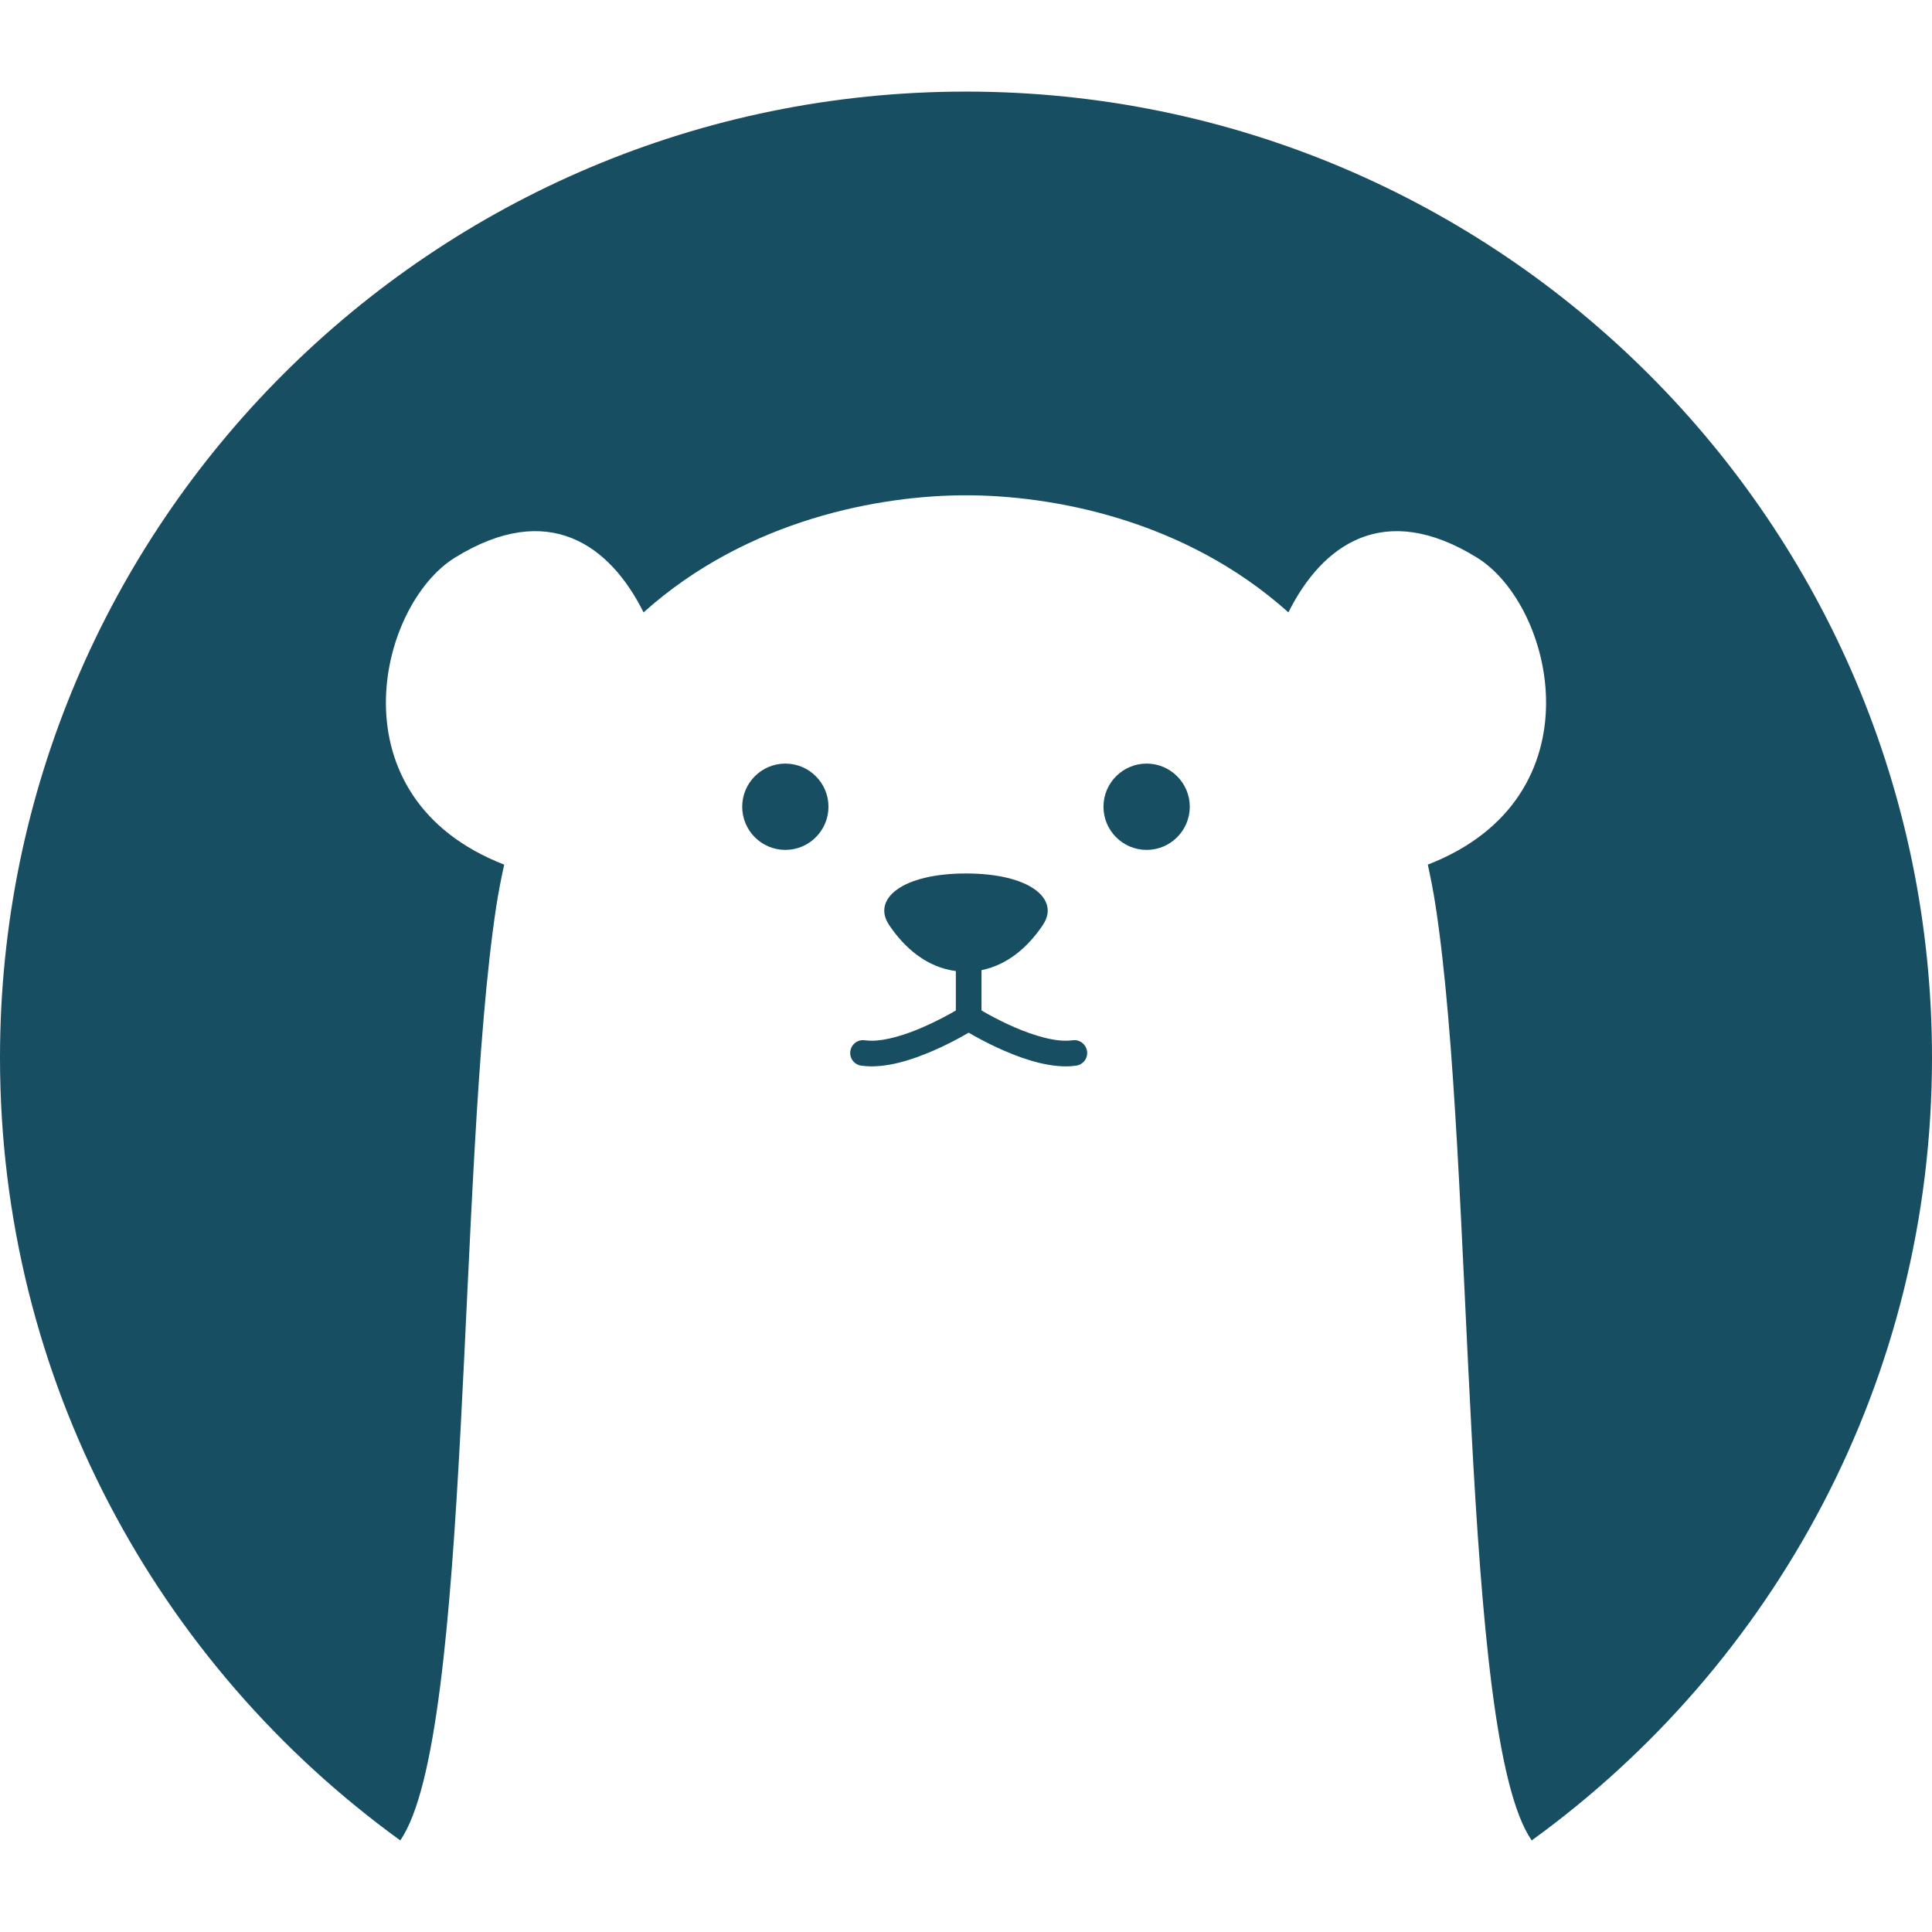
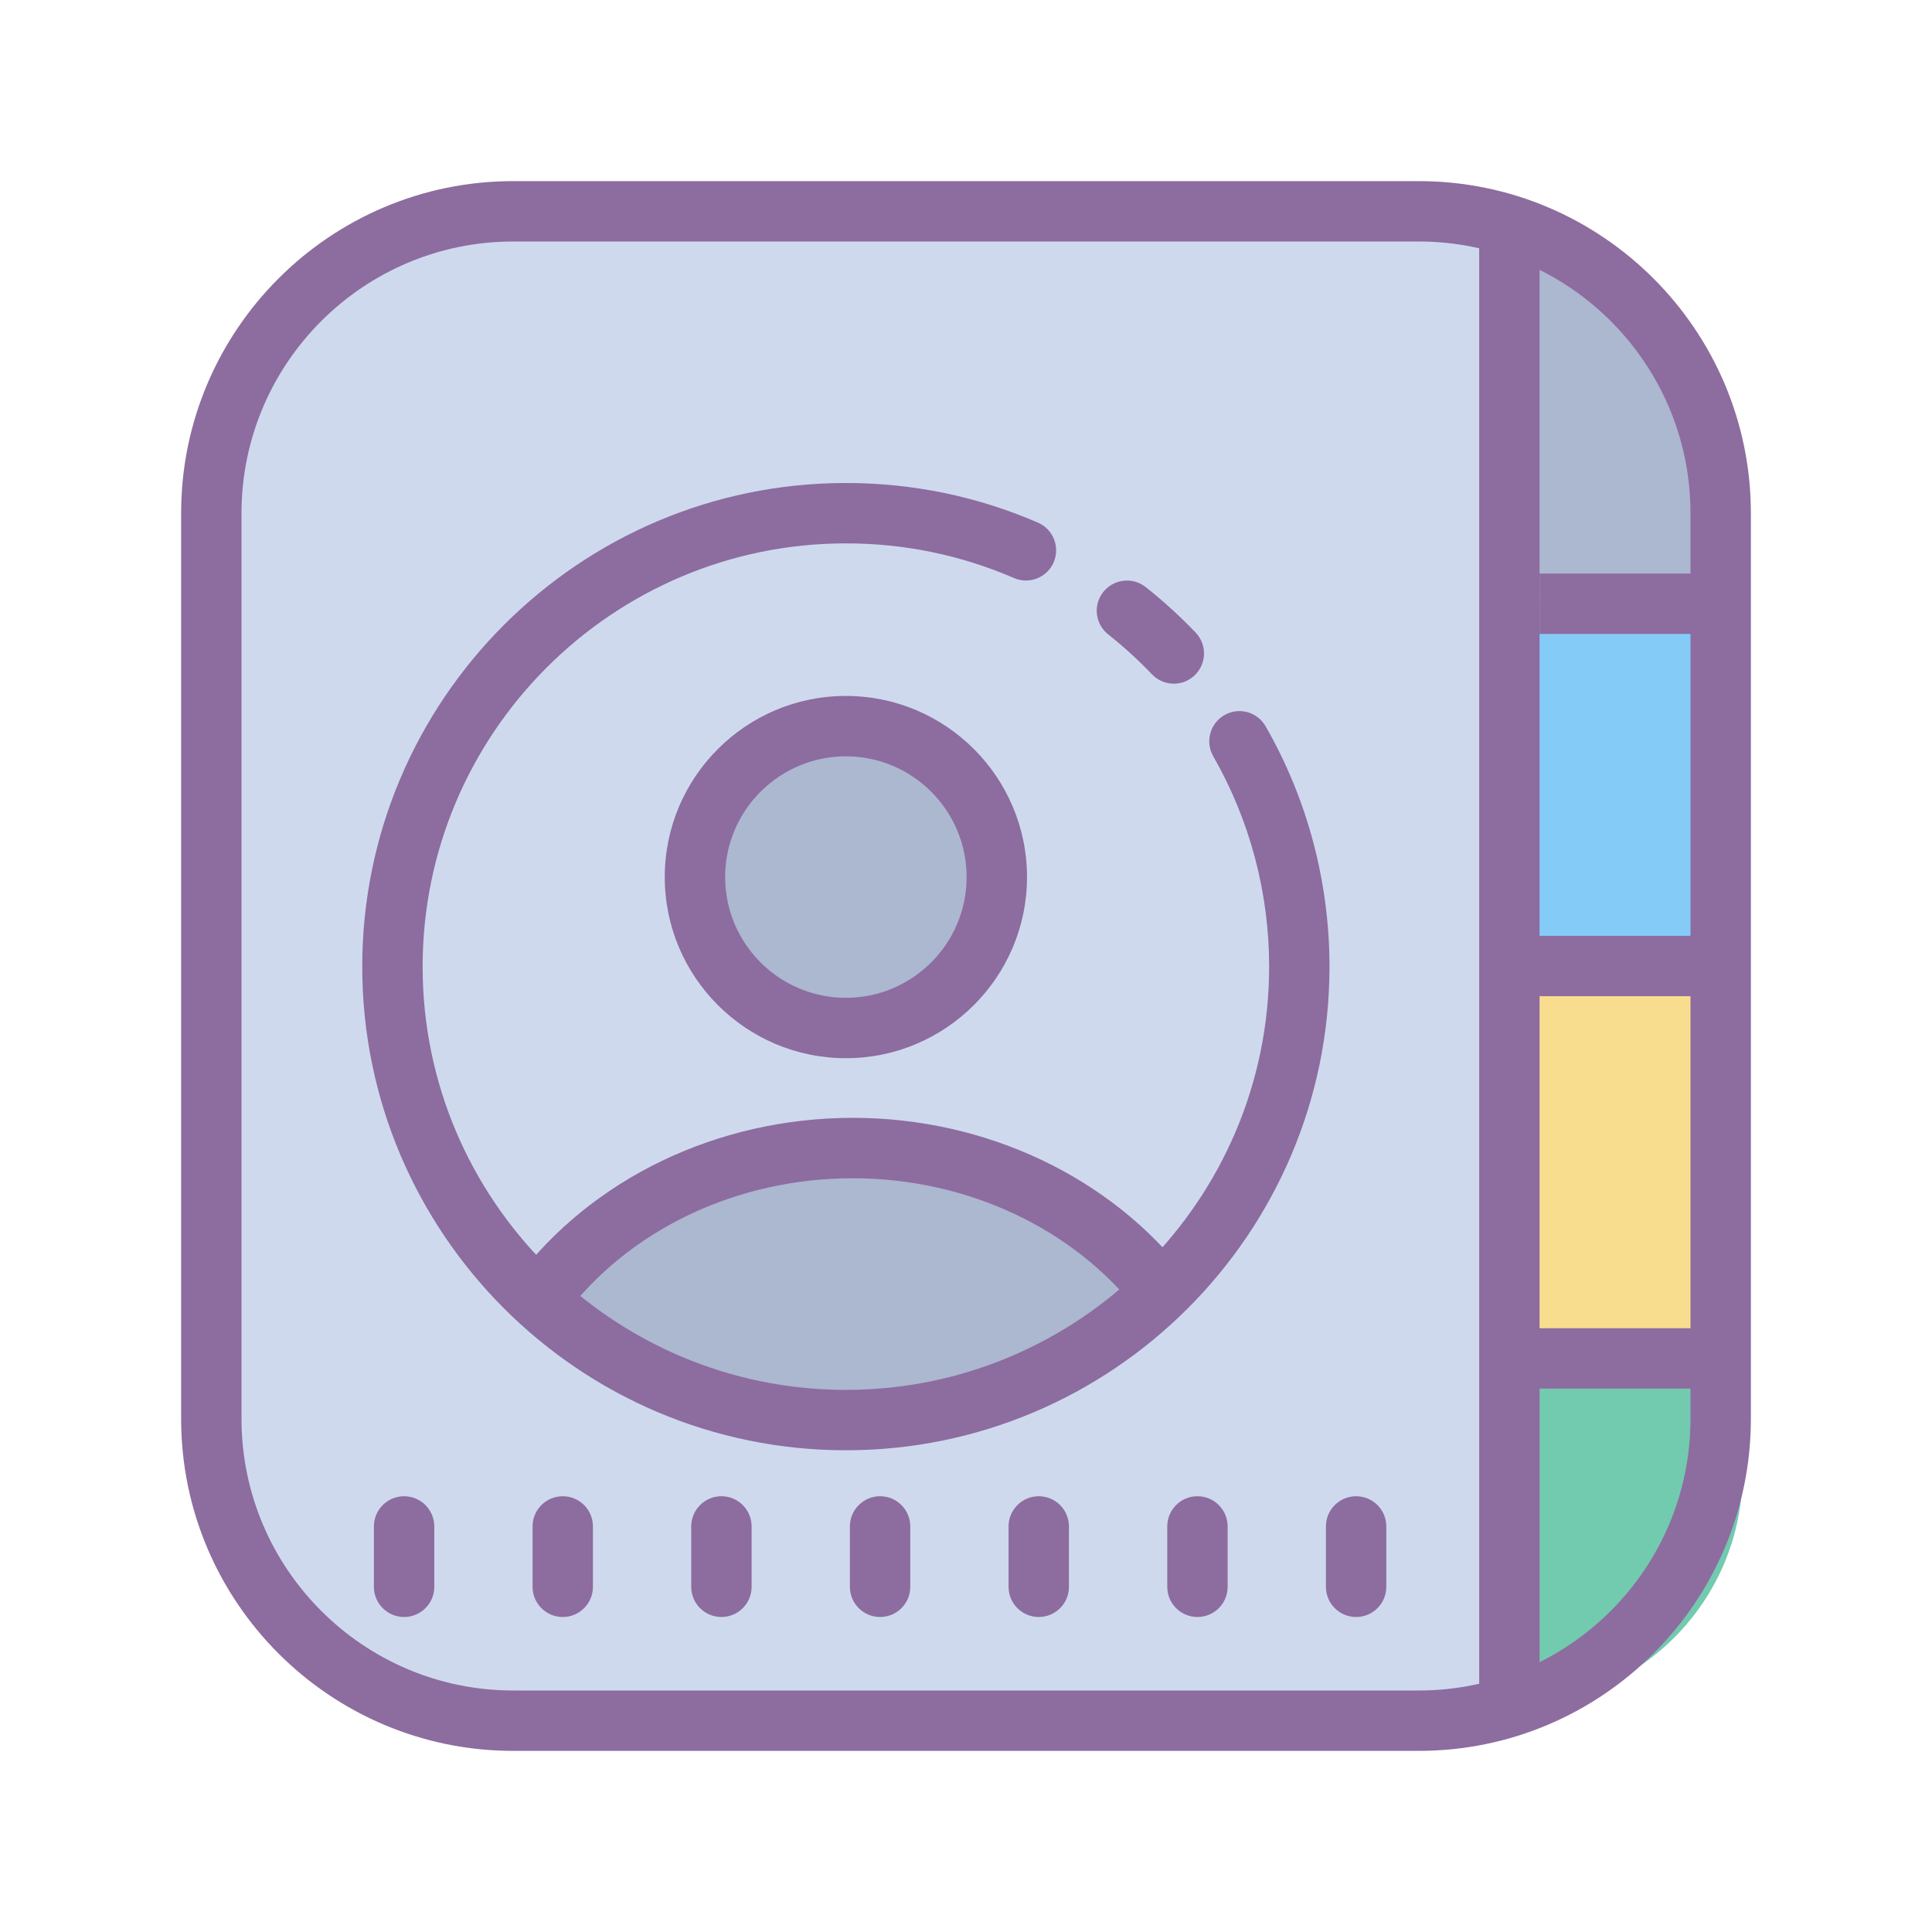
- <svg xmlns="http://www.w3.org/2000/svg" version="1.1" id="_x32_" x="0px" y="0px" viewBox="0 0 512 512" style="width: 256px; height: 256px; opacity: 1;" xml:space="preserve">
-   <style type="text/css">
- 	.st0{fill:#4B4B4B;}
- </style>
+ <svg xmlns="http://www.w3.org/2000/svg" viewBox="0 0 64 64" width="64px" height="64px">
+   <path fill="#ced9ed" d="M47,57H17c-5.523,0-10-4.478-10-10V17c0-5.523,4.477-10,10-10h30c5.522,0,10,4.477,10,10v30 C57,52.522,52.522,57,47,57z" />
+   <path fill="#acb7d0" d="M57.723,19.511H50V8h0c4.266,0,7.723,3.458,7.723,7.723V19.511z" />
+   <rect width="7.723" height="11.511" x="50" y="20" fill="#85cbf8" />
+   <rect width="7.723" height="11.511" x="50" y="32.745" fill="#f9dd8f" />
+   <path fill="#72caaf" d="M50,56.511L50,56.511L50,45h7.723v3.787C57.723,53.053,54.266,56.511,50,56.511z" />
+   <path fill="#8d6c9f" d="M47,58H17c-6.065,0-11-4.935-11-11V17c0-6.065,4.935-11,11-11h30c6.065,0,11,4.935,11,11v30 C58,53.065,53.065,58,47,58z M17,8c-4.963,0-9,4.038-9,9v30c0,4.962,4.037,9,9,9h30c4.963,0,9-4.038,9-9V17c0-4.962-4.037-9-9-9H17 z" />
+   <rect width="2" height="48" x="49" y="8" fill="#8d6c9f" />
+   <rect width="6" height="2" x="51" y="19" fill="#8d6c9f" />
+   <rect width="6.25" height="2" x="50.75" y="31" fill="#8d6c9f" />
+   <rect width="7" height="2" x="50" y="44" fill="#8d6c9f" />
+   <path fill="#acb7d0" d="M17.885,42.99c2.246-2.993,6.05-4.96,10.365-4.96c4.263,0,8.026,1.92,10.283,4.853L28.021,47.34 L17.885,42.99z" />
+   <path fill="#8d6c9f" d="M28.021,48.042C19.187,48.042,12,40.855,12,32.021S19.187,16,28.021,16 c2.21,0,4.351,0.442,6.362,1.313c0.507,0.219,0.739,0.808,0.521,1.315c-0.22,0.506-0.806,0.74-1.315,0.52 C31.829,18.386,29.955,18,28.021,18C20.29,18,14,24.29,14,32.021c0,7.731,6.29,14.021,14.021,14.021 c7.731,0,14.021-6.29,14.021-14.021c0-2.448-0.64-4.857-1.851-6.967c-0.275-0.479-0.109-1.09,0.369-1.365 c0.48-0.275,1.091-0.11,1.365,0.37c1.385,2.412,2.116,5.166,2.116,7.962C44.042,40.855,36.854,48.042,28.021,48.042z" />
+   <path fill="#8d6c9f" d="M38.885,22.648c-0.264,0-0.526-0.104-0.724-0.31c-0.45-0.472-0.938-0.916-1.45-1.322 c-0.434-0.343-0.507-0.972-0.164-1.405c0.342-0.432,0.971-0.507,1.404-0.164c0.586,0.463,1.143,0.971,1.657,1.509 c0.381,0.399,0.366,1.032-0.033,1.414C39.382,22.556,39.133,22.648,38.885,22.648z" />
+   <circle cx="28.021" cy="29.054" r="5" fill="#acb7d0" />
+   <path fill="#8d6c9f" d="M28.021,35.054c-3.309,0-6-2.691-6-6s2.691-6,6-6s6,2.691,6,6S31.329,35.054,28.021,35.054z M28.021,25.054c-2.206,0-4,1.794-4,4s1.794,4,4,4s4-1.794,4-4S30.227,25.054,28.021,25.054z" />
+   <path fill="#8d6c9f" d="M18.685,43.59l-1.6-1.2c2.52-3.356,6.693-5.36,11.165-5.36c4.409,0,8.55,1.96,11.075,5.243 l-1.586,1.22c-2.149-2.794-5.696-4.462-9.489-4.462C24.404,39.03,20.828,40.735,18.685,43.59z" />
  <g>
-     <path class="st0" d="M284.257,275.686c-0.571,0.068-1.173,0.115-1.798,0.115c-4.457,0.039-10.658-2.136-15.5-4.426   c-2.445-1.134-4.566-2.283-6.07-3.139c-0.332-0.185-0.502-0.293-0.779-0.455v-10.682c7.033-1.411,12.478-6.292,16.288-12.014   c4.534-6.803-3.402-13.604-20.406-13.604c-16.99,0-24.925,6.802-20.398,13.604c4.072,6.108,9.994,11.266,17.714,12.254v10.45   c-1.789,1.049-4.959,2.799-8.714,4.426c-4.473,1.966-9.732,3.617-13.62,3.586c-0.624,0-1.241-0.047-1.796-0.115   c-1.867-0.263-3.579,1.041-3.833,2.907c-0.254,1.859,1.049,3.571,2.908,3.818c0.887,0.123,1.789,0.192,2.722,0.192   c6.378-0.038,13.056-2.614,18.37-5.067c3.208-1.496,5.745-2.922,7.365-3.871c1.62,0.949,4.157,2.376,7.365,3.871   c5.329,2.453,12,5.028,18.385,5.067c0.918,0,1.836-0.069,2.707-0.192c1.859-0.246,3.178-1.959,2.908-3.818   C287.827,276.734,286.115,275.422,284.257,275.686z" style="fill: rgb(24, 78, 97);" />
-     <path class="st0" d="M208.124,202.359c-6.316,0-11.43,5.128-11.43,11.43c0,6.316,5.114,11.444,11.43,11.444   c6.308,0,11.429-5.128,11.429-11.444C219.553,207.488,214.432,202.359,208.124,202.359z" style="fill: rgb(24, 78, 97);" />
-     <path class="st0" d="M255.992,24.274C114.608,24.274,0,138.89,0,280.282c0,85.372,41.829,160.934,106.071,207.438   c19.056-27.347,15.008-179.089,25.45-247.54c0.586-3.825,1.311-7.481,2.098-11.044c-45.74-17.768-33.501-68.706-13.064-81.354   c24.786-15.339,41.128-3.293,49.996,14.506c27.686-24.833,63.023-31.033,85.442-31.033c22.434,0,57.77,6.2,85.449,31.033   c8.876-17.799,25.203-29.846,49.989-14.506c20.452,12.647,32.683,63.585-13.049,81.354c0.787,3.563,1.496,7.219,2.083,11.044   c10.457,68.451,6.393,220.208,25.457,247.547C470.162,441.216,512,365.653,512,280.282C512,138.89,397.376,24.274,255.992,24.274z" style="fill: rgb(24, 78, 97);" />
-     <path class="st0" d="M303.876,202.359c-6.324,0-11.445,5.128-11.445,11.43c0,6.316,5.122,11.444,11.445,11.444   c6.3,0,11.429-5.128,11.429-11.444C315.305,207.488,310.176,202.359,303.876,202.359z" style="fill: rgb(24, 78, 97);" />
+     <path fill="#8d6c9f" d="M13.386,53.565c-0.553,0-1-0.448-1-1v-2c0-0.552,0.447-1,1-1s1,0.448,1,1v2 C14.386,53.118,13.938,53.565,13.386,53.565z" />
+     <path fill="#8d6c9f" d="M18.642,53.565c-0.553,0-1-0.448-1-1v-2c0-0.552,0.447-1,1-1s1,0.448,1,1v2 C19.642,53.118,19.194,53.565,18.642,53.565z" />
+     <path fill="#8d6c9f" d="M23.898,53.565c-0.553,0-1-0.448-1-1v-2c0-0.552,0.447-1,1-1s1,0.448,1,1v2 C24.898,53.118,24.451,53.565,23.898,53.565z" />
+     <path fill="#8d6c9f" d="M29.154,53.565c-0.553,0-1-0.448-1-1v-2c0-0.552,0.447-1,1-1s1,0.448,1,1v2 C30.154,53.118,29.707,53.565,29.154,53.565z" />
+     <path fill="#8d6c9f" d="M34.41,53.565c-0.553,0-1-0.448-1-1v-2c0-0.552,0.447-1,1-1s1,0.448,1,1v2 C35.41,53.118,34.963,53.565,34.41,53.565z" />
+     <path fill="#8d6c9f" d="M39.667,53.565c-0.553,0-1-0.448-1-1v-2c0-0.552,0.447-1,1-1s1,0.448,1,1v2 C40.667,53.118,40.22,53.565,39.667,53.565z" />
+     <path fill="#8d6c9f" d="M44.923,53.565c-0.553,0-1-0.448-1-1v-2c0-0.552,0.447-1,1-1s1,0.448,1,1v2 C45.923,53.118,45.476,53.565,44.923,53.565z" />
  </g>
</svg>
